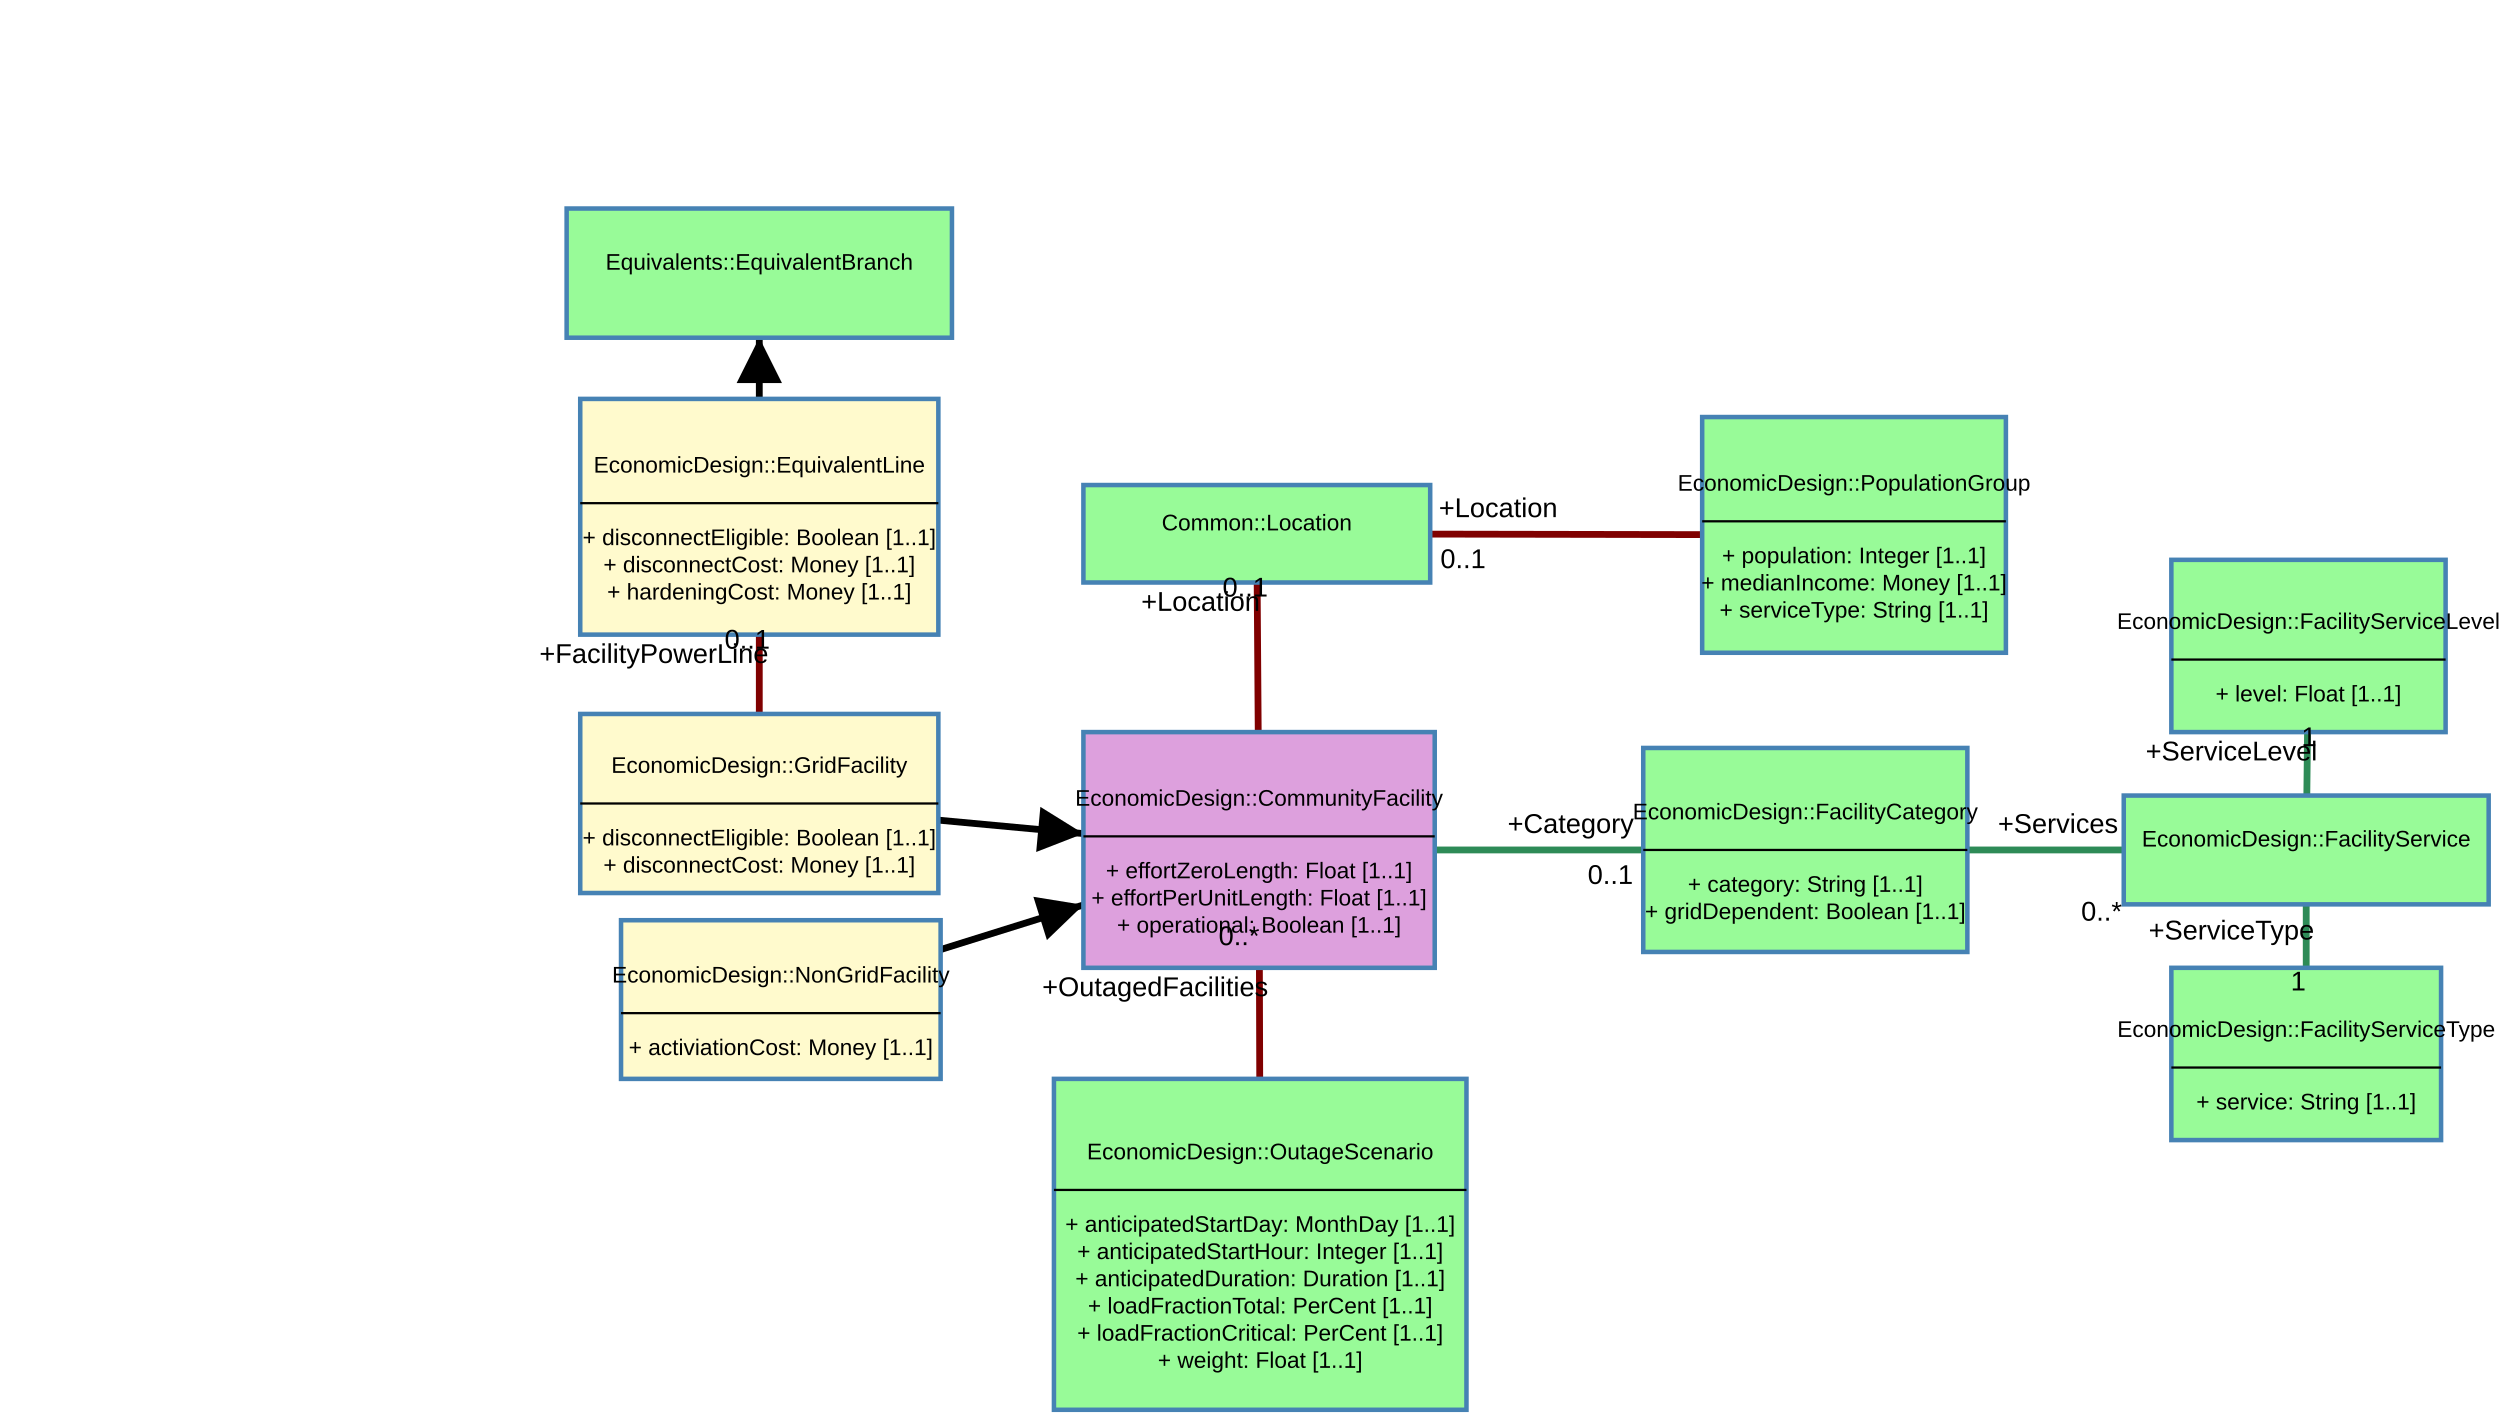
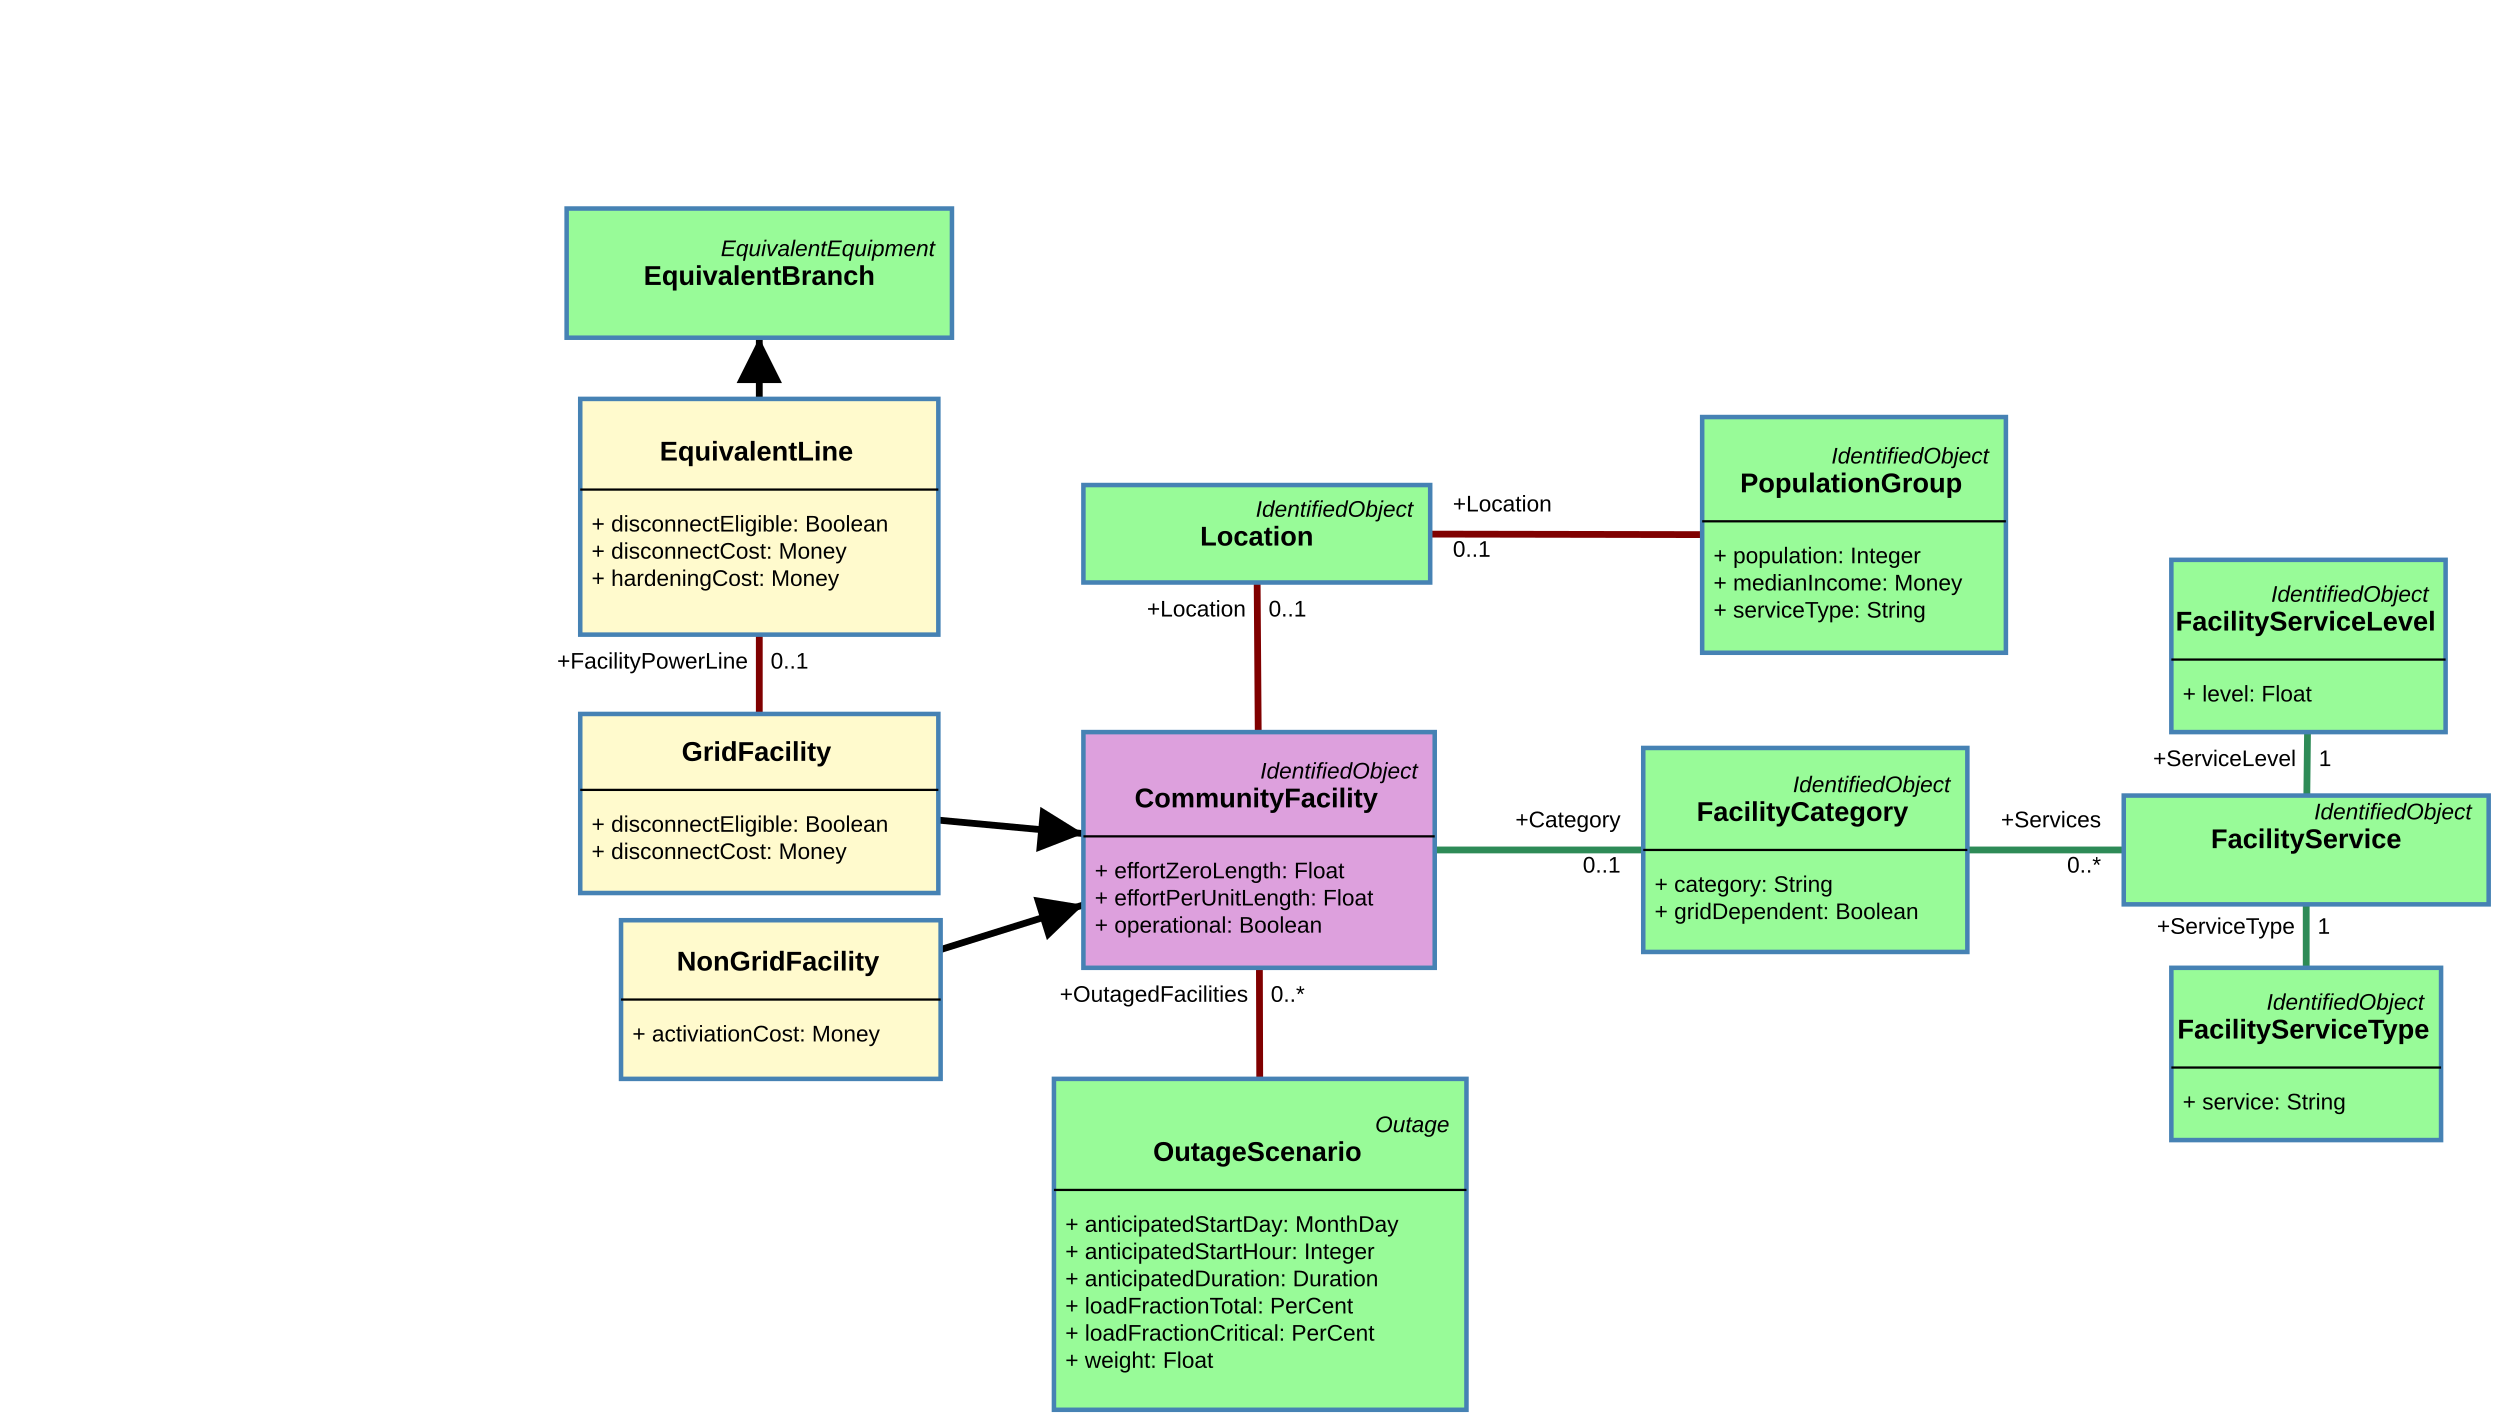
<svg xmlns="http://www.w3.org/2000/svg" width="1103" height="627">
  <g class="zoom-group">
    <defs>
      <marker id="arrowhead" viewBox="-0 -5 10 10" refX="5" refY="0" orient="auto" markerWidth="10" markerHeight="10" xoverflow="visible">
        <path d="M 0,-5 L 10 ,0 L 0,5" fill="black" style="stroke: none;" />
      </marker>
    </defs>
    <line class="link" x1="554.5" y1="235.5" x2="555.5" y2="375" stroke="#800000" stroke-width="3" />
    <line class="link" x1="555.5" y1="375" x2="796.5" y2="375" stroke="#2e8b57" stroke-width="3" />
    <line class="link" x1="335" y1="354.5" x2="555.5" y2="375" stroke="#000000" stroke-width="3" marker-end="url(#arrowhead)" />
    <line class="link" x1="344.5" y1="441" x2="555.5" y2="375" stroke="#000000" stroke-width="3" marker-end="url(#arrowhead)" />
    <line class="link" x1="1017.5" y1="375" x2="796.5" y2="375" stroke="#2e8b57" stroke-width="3" />
    <line class="link" x1="1018.5" y1="285" x2="1017.5" y2="375" stroke="#2e8b57" stroke-width="3" />
    <line class="link" x1="818" y1="236" x2="554.5" y2="235.5" stroke="#800000" stroke-width="3" />
    <line class="link" x1="335" y1="228" x2="335" y2="354.5" stroke="#800000" stroke-width="3" />
    <line class="link" x1="556" y1="549" x2="555.5" y2="375" stroke="#800000" stroke-width="3" />
    <line class="link" x1="1017.5" y1="375" x2="1017.5" y2="465" stroke="#2e8b57" stroke-width="3" />
    <line class="link" x1="335" y1="228" x2="335" y2="120.5" stroke="#000000" stroke-width="3" marker-end="url(#arrowhead)" />
    <line class="arrow" x2="468.043" y2="366.869" x1="335" y1="354.5" stroke="#000000" stroke-width="2" marker-end="url(#arrowhead)" />
    <line class="arrow" x2="468.456" y2="402.227" x1="344.5" y1="441" stroke="#000000" stroke-width="2" marker-end="url(#arrowhead)" />
    <line class="arrow" x2="335" y2="159" x1="335" y1="228" stroke="#000000" stroke-width="2" marker-end="url(#arrowhead)" />
    <g class="draggable" transform="translate(478, 323)">
      <rect class="box" width="155" height="104" style="fill: #dda0dd; stroke: steelblue; stroke-width: 2px; cursor: move;" />
-       <text class="text" x="77.5" y="29" dy=".35em" text-anchor="middle" style="font-family: Arial, sans-serif; fill: black; font-size: 10px; pointer-events: none;">EconomicDesign::CommunityFacility</text>
+       <text x="0" y="0" text-anchor="start" font-size="10px">
+         <tspan x="150" y="17" dy=".35em" text-anchor="end" style="font-family: Arial, sans-serif; font-weight: 400; font-style: italic; fill: black; font-size: 10px; pointer-events: none;">IdentifiedObject</tspan>
+         <tspan x="77.5" y="29" dy=".35em" text-anchor="middle" style="font-family: Arial, sans-serif; font-weight: 700; font-style: normal; fill: black; font-size: 12px; pointer-events: none;">CommunityFacility</tspan>
+         <tspan x="5" y="61" dy=".35em" text-anchor="start" style="font-family: Arial, sans-serif; font-weight: 400; font-style: normal; fill: black; font-size: 10px; pointer-events: none;">+   effortZeroLength: Float</tspan>
+         <tspan x="5" y="73" dy=".35em" text-anchor="start" style="font-family: Arial, sans-serif; font-weight: 400; font-style: normal; fill: black; font-size: 10px; pointer-events: none;">+   effortPerUnitLength: Float</tspan>
+         <tspan x="5" y="85" dy=".35em" text-anchor="start" style="font-family: Arial, sans-serif; font-weight: 400; font-style: normal; fill: black; font-size: 10px; pointer-events: none;">+   operational: Boolean</tspan>
+       </text>
      <line x1="0" x2="155" y1="46" y2="46" stroke="black" stroke-width="1" />
-       <text class="text" x="77.5" y="61" dy=".35em" text-anchor="middle" style="font-family: Arial, sans-serif; fill: black; font-size: 10px; pointer-events: none;">+  effortZeroLength: Float [1..1]</text>
-       <text class="text" x="77.5" y="73" dy=".35em" text-anchor="middle" style="font-family: Arial, sans-serif; fill: black; font-size: 10px; pointer-events: none;">+  effortPerUnitLength: Float [1..1]</text>
-       <text class="text" x="77.5" y="85" dy=".35em" text-anchor="middle" style="font-family: Arial, sans-serif; fill: black; font-size: 10px; pointer-events: none;">+  operational: Boolean [1..1]</text>
    </g>
    <g class="draggable" transform="translate(478, 214)">
      <rect class="box" width="153" height="43" style="fill: #98fb98; stroke: steelblue; stroke-width: 2px; cursor: move;" />
-       <text class="text" x="76.5" y="16.5" dy=".35em" text-anchor="middle" style="font-family: Arial, sans-serif; fill: black; font-size: 10px; pointer-events: none;">Common::Location</text>
+       <text x="0" y="0" text-anchor="start" font-size="10px">
+         <tspan x="148" y="10.5" dy=".35em" text-anchor="end" style="font-family: Arial, sans-serif; font-weight: 400; font-style: italic; fill: black; font-size: 10px; pointer-events: none;">IdentifiedObject</tspan>
+         <tspan x="76.5" y="22.5" dy=".35em" text-anchor="middle" style="font-family: Arial, sans-serif; font-weight: 700; font-style: normal; fill: black; font-size: 12px; pointer-events: none;">Location</tspan>
+       </text>
    </g>
    <g class="draggable" transform="translate(725, 330)">
      <rect class="box" width="143" height="90" style="fill: #98fb98; stroke: steelblue; stroke-width: 2px; cursor: move;" />
-       <text class="text" x="71.5" y="28" dy=".35em" text-anchor="middle" style="font-family: Arial, sans-serif; fill: black; font-size: 10px; pointer-events: none;">EconomicDesign::FacilityCategory</text>
+       <text x="0" y="0" text-anchor="start" font-size="10px">
+         <tspan x="138" y="16" dy=".35em" text-anchor="end" style="font-family: Arial, sans-serif; font-weight: 400; font-style: italic; fill: black; font-size: 10px; pointer-events: none;">IdentifiedObject</tspan>
+         <tspan x="71.5" y="28" dy=".35em" text-anchor="middle" style="font-family: Arial, sans-serif; font-weight: 700; font-style: normal; fill: black; font-size: 12px; pointer-events: none;">FacilityCategory</tspan>
+         <tspan x="5" y="60" dy=".35em" text-anchor="start" style="font-family: Arial, sans-serif; font-weight: 400; font-style: normal; fill: black; font-size: 10px; pointer-events: none;">+   category: String</tspan>
+         <tspan x="5" y="72" dy=".35em" text-anchor="start" style="font-family: Arial, sans-serif; font-weight: 400; font-style: normal; fill: black; font-size: 10px; pointer-events: none;">+   gridDependent: Boolean</tspan>
+       </text>
      <line x1="0" x2="143" y1="45" y2="45" stroke="black" stroke-width="1" />
-       <text class="text" x="71.5" y="60" dy=".35em" text-anchor="middle" style="font-family: Arial, sans-serif; fill: black; font-size: 10px; pointer-events: none;">+  category: String [1..1]</text>
-       <text class="text" x="71.5" y="72" dy=".35em" text-anchor="middle" style="font-family: Arial, sans-serif; fill: black; font-size: 10px; pointer-events: none;">+  gridDependent: Boolean [1..1]</text>
    </g>
    <g class="draggable" transform="translate(256, 315)">
      <rect class="box" width="158" height="79" style="fill: #fffacd; stroke: steelblue; stroke-width: 2px; cursor: move;" />
-       <text class="text" x="79" y="22.5" dy=".35em" text-anchor="middle" style="font-family: Arial, sans-serif; fill: black; font-size: 10px; pointer-events: none;">EconomicDesign::GridFacility</text>
-       <line x1="0" x2="158" y1="39.5" y2="39.5" stroke="black" stroke-width="1" />
-       <text class="text" x="79" y="54.5" dy=".35em" text-anchor="middle" style="font-family: Arial, sans-serif; fill: black; font-size: 10px; pointer-events: none;">+  disconnectEligible: Boolean [1..1]</text>
-       <text class="text" x="79" y="66.5" dy=".35em" text-anchor="middle" style="font-family: Arial, sans-serif; fill: black; font-size: 10px; pointer-events: none;">+  disconnectCost: Money [1..1]</text>
+       <text x="0" y="0" text-anchor="start" font-size="10px">
+         <tspan x="79" y="16.5" dy=".35em" text-anchor="middle" style="font-family: Arial, sans-serif; font-weight: 700; font-style: normal; fill: black; font-size: 12px; pointer-events: none;">GridFacility</tspan>
+         <tspan x="5" y="48.5" dy=".35em" text-anchor="start" style="font-family: Arial, sans-serif; font-weight: 400; font-style: normal; fill: black; font-size: 10px; pointer-events: none;">+   disconnectEligible: Boolean</tspan>
+         <tspan x="5" y="60.5" dy=".35em" text-anchor="start" style="font-family: Arial, sans-serif; font-weight: 400; font-style: normal; fill: black; font-size: 10px; pointer-events: none;">+   disconnectCost: Money</tspan>
+       </text>
+       <line x1="0" x2="158" y1="33.5" y2="33.5" stroke="black" stroke-width="1" />
    </g>
    <g class="draggable" transform="translate(274, 406)">
      <rect class="box" width="141" height="70" style="fill: #fffacd; stroke: steelblue; stroke-width: 2px; cursor: move;" />
-       <text class="text" x="70.5" y="24" dy=".35em" text-anchor="middle" style="font-family: Arial, sans-serif; fill: black; font-size: 10px; pointer-events: none;">EconomicDesign::NonGridFacility</text>
-       <line x1="0" x2="141" y1="41" y2="41" stroke="black" stroke-width="1" />
-       <text class="text" x="70.5" y="56" dy=".35em" text-anchor="middle" style="font-family: Arial, sans-serif; fill: black; font-size: 10px; pointer-events: none;">+  activiationCost: Money [1..1]</text>
+       <text x="0" y="0" text-anchor="start" font-size="10px">
+         <tspan x="70.5" y="18" dy=".35em" text-anchor="middle" style="font-family: Arial, sans-serif; font-weight: 700; font-style: normal; fill: black; font-size: 12px; pointer-events: none;">NonGridFacility</tspan>
+         <tspan x="5" y="50" dy=".35em" text-anchor="start" style="font-family: Arial, sans-serif; font-weight: 400; font-style: normal; fill: black; font-size: 10px; pointer-events: none;">+   activiationCost: Money</tspan>
+       </text>
+       <line x1="0" x2="141" y1="35" y2="35" stroke="black" stroke-width="1" />
    </g>
    <g class="draggable" transform="translate(937, 351)">
      <rect class="box" width="161" height="48" style="fill: #98fb98; stroke: steelblue; stroke-width: 2px; cursor: move;" />
-       <text class="text" x="80.5" y="19" dy=".35em" text-anchor="middle" style="font-family: Arial, sans-serif; fill: black; font-size: 10px; pointer-events: none;">EconomicDesign::FacilityService</text>
+       <text x="0" y="0" text-anchor="start" font-size="10px">
+         <tspan x="156" y="7" dy=".35em" text-anchor="end" style="font-family: Arial, sans-serif; font-weight: 400; font-style: italic; fill: black; font-size: 10px; pointer-events: none;">IdentifiedObject</tspan>
+         <tspan x="80.5" y="19" dy=".35em" text-anchor="middle" style="font-family: Arial, sans-serif; font-weight: 700; font-style: normal; fill: black; font-size: 12px; pointer-events: none;">FacilityService</tspan>
+       </text>
    </g>
    <g class="draggable" transform="translate(958, 247)">
      <rect class="box" width="121" height="76" style="fill: #98fb98; stroke: steelblue; stroke-width: 2px; cursor: move;" />
-       <text class="text" x="60.5" y="27" dy=".35em" text-anchor="middle" style="font-family: Arial, sans-serif; fill: black; font-size: 10px; pointer-events: none;">EconomicDesign::FacilityServiceLevel</text>
+       <text x="0" y="0" text-anchor="start" font-size="10px">
+         <tspan x="116" y="15" dy=".35em" text-anchor="end" style="font-family: Arial, sans-serif; font-weight: 400; font-style: italic; fill: black; font-size: 10px; pointer-events: none;">IdentifiedObject</tspan>
+         <tspan x="60.5" y="27" dy=".35em" text-anchor="middle" style="font-family: Arial, sans-serif; font-weight: 700; font-style: normal; fill: black; font-size: 12px; pointer-events: none;">FacilityServiceLevel</tspan>
+         <tspan x="5" y="59" dy=".35em" text-anchor="start" style="font-family: Arial, sans-serif; font-weight: 400; font-style: normal; fill: black; font-size: 10px; pointer-events: none;">+   level: Float</tspan>
+       </text>
      <line x1="0" x2="121" y1="44" y2="44" stroke="black" stroke-width="1" />
-       <text class="text" x="60.5" y="59" dy=".35em" text-anchor="middle" style="font-family: Arial, sans-serif; fill: black; font-size: 10px; pointer-events: none;">+  level: Float [1..1]</text>
    </g>
    <g class="draggable" transform="translate(751, 184)">
      <rect class="box" width="134" height="104" style="fill: #98fb98; stroke: steelblue; stroke-width: 2px; cursor: move;" />
-       <text class="text" x="67" y="29" dy=".35em" text-anchor="middle" style="font-family: Arial, sans-serif; fill: black; font-size: 10px; pointer-events: none;">EconomicDesign::PopulationGroup</text>
+       <text x="0" y="0" text-anchor="start" font-size="10px">
+         <tspan x="129" y="17" dy=".35em" text-anchor="end" style="font-family: Arial, sans-serif; font-weight: 400; font-style: italic; fill: black; font-size: 10px; pointer-events: none;">IdentifiedObject</tspan>
+         <tspan x="67" y="29" dy=".35em" text-anchor="middle" style="font-family: Arial, sans-serif; font-weight: 700; font-style: normal; fill: black; font-size: 12px; pointer-events: none;">PopulationGroup</tspan>
+         <tspan x="5" y="61" dy=".35em" text-anchor="start" style="font-family: Arial, sans-serif; font-weight: 400; font-style: normal; fill: black; font-size: 10px; pointer-events: none;">+   population: Integer</tspan>
+         <tspan x="5" y="73" dy=".35em" text-anchor="start" style="font-family: Arial, sans-serif; font-weight: 400; font-style: normal; fill: black; font-size: 10px; pointer-events: none;">+   medianIncome: Money</tspan>
+         <tspan x="5" y="85" dy=".35em" text-anchor="start" style="font-family: Arial, sans-serif; font-weight: 400; font-style: normal; fill: black; font-size: 10px; pointer-events: none;">+   serviceType: String</tspan>
+       </text>
      <line x1="0" x2="134" y1="46" y2="46" stroke="black" stroke-width="1" />
-       <text class="text" x="67" y="61" dy=".35em" text-anchor="middle" style="font-family: Arial, sans-serif; fill: black; font-size: 10px; pointer-events: none;">+  population: Integer [1..1]</text>
-       <text class="text" x="67" y="73" dy=".35em" text-anchor="middle" style="font-family: Arial, sans-serif; fill: black; font-size: 10px; pointer-events: none;">+  medianIncome: Money [1..1]</text>
-       <text class="text" x="67" y="85" dy=".35em" text-anchor="middle" style="font-family: Arial, sans-serif; fill: black; font-size: 10px; pointer-events: none;">+  serviceType: String [1..1]</text>
    </g>
    <g class="draggable" transform="translate(256, 176)">
      <rect class="box" width="158" height="104" style="fill: #fffacd; stroke: steelblue; stroke-width: 2px; cursor: move;" />
-       <text class="text" x="79" y="29" dy=".35em" text-anchor="middle" style="font-family: Arial, sans-serif; fill: black; font-size: 10px; pointer-events: none;">EconomicDesign::EquivalentLine</text>
-       <line x1="0" x2="158" y1="46" y2="46" stroke="black" stroke-width="1" />
-       <text class="text" x="79" y="61" dy=".35em" text-anchor="middle" style="font-family: Arial, sans-serif; fill: black; font-size: 10px; pointer-events: none;">+  disconnectEligible: Boolean [1..1]</text>
-       <text class="text" x="79" y="73" dy=".35em" text-anchor="middle" style="font-family: Arial, sans-serif; fill: black; font-size: 10px; pointer-events: none;">+  disconnectCost: Money [1..1]</text>
-       <text class="text" x="79" y="85" dy=".35em" text-anchor="middle" style="font-family: Arial, sans-serif; fill: black; font-size: 10px; pointer-events: none;">+  hardeningCost: Money [1..1]</text>
+       <text x="0" y="0" text-anchor="start" font-size="10px">
+         <tspan x="79" y="23" dy=".35em" text-anchor="middle" style="font-family: Arial, sans-serif; font-weight: 700; font-style: normal; fill: black; font-size: 12px; pointer-events: none;">EquivalentLine</tspan>
+         <tspan x="5" y="55" dy=".35em" text-anchor="start" style="font-family: Arial, sans-serif; font-weight: 400; font-style: normal; fill: black; font-size: 10px; pointer-events: none;">+   disconnectEligible: Boolean</tspan>
+         <tspan x="5" y="67" dy=".35em" text-anchor="start" style="font-family: Arial, sans-serif; font-weight: 400; font-style: normal; fill: black; font-size: 10px; pointer-events: none;">+   disconnectCost: Money</tspan>
+         <tspan x="5" y="79" dy=".35em" text-anchor="start" style="font-family: Arial, sans-serif; font-weight: 400; font-style: normal; fill: black; font-size: 10px; pointer-events: none;">+   hardeningCost: Money</tspan>
+       </text>
+       <line x1="0" x2="158" y1="40" y2="40" stroke="black" stroke-width="1" />
    </g>
    <g class="draggable" transform="translate(465, 476)">
      <rect class="box" width="182" height="146" style="fill: #98fb98; stroke: steelblue; stroke-width: 2px; cursor: move;" />
-       <text class="text" x="91" y="32" dy=".35em" text-anchor="middle" style="font-family: Arial, sans-serif; fill: black; font-size: 10px; pointer-events: none;">EconomicDesign::OutageScenario</text>
+       <text x="0" y="0" text-anchor="start" font-size="10px">
+         <tspan x="177" y="20" dy=".35em" text-anchor="end" style="font-family: Arial, sans-serif; font-weight: 400; font-style: italic; fill: black; font-size: 10px; pointer-events: none;">Outage</tspan>
+         <tspan x="91" y="32" dy=".35em" text-anchor="middle" style="font-family: Arial, sans-serif; font-weight: 700; font-style: normal; fill: black; font-size: 12px; pointer-events: none;">OutageScenario</tspan>
+         <tspan x="5" y="64" dy=".35em" text-anchor="start" style="font-family: Arial, sans-serif; font-weight: 400; font-style: normal; fill: black; font-size: 10px; pointer-events: none;">+   anticipatedStartDay: MonthDay</tspan>
+         <tspan x="5" y="76" dy=".35em" text-anchor="start" style="font-family: Arial, sans-serif; font-weight: 400; font-style: normal; fill: black; font-size: 10px; pointer-events: none;">+   anticipatedStartHour: Integer</tspan>
+         <tspan x="5" y="88" dy=".35em" text-anchor="start" style="font-family: Arial, sans-serif; font-weight: 400; font-style: normal; fill: black; font-size: 10px; pointer-events: none;">+   anticipatedDuration: Duration</tspan>
+         <tspan x="5" y="100" dy=".35em" text-anchor="start" style="font-family: Arial, sans-serif; font-weight: 400; font-style: normal; fill: black; font-size: 10px; pointer-events: none;">+   loadFractionTotal: PerCent</tspan>
+         <tspan x="5" y="112" dy=".35em" text-anchor="start" style="font-family: Arial, sans-serif; font-weight: 400; font-style: normal; fill: black; font-size: 10px; pointer-events: none;">+   loadFractionCritical: PerCent</tspan>
+         <tspan x="5" y="124" dy=".35em" text-anchor="start" style="font-family: Arial, sans-serif; font-weight: 400; font-style: normal; fill: black; font-size: 10px; pointer-events: none;">+   weight: Float</tspan>
+       </text>
      <line x1="0" x2="182" y1="49" y2="49" stroke="black" stroke-width="1" />
-       <text class="text" x="91" y="64" dy=".35em" text-anchor="middle" style="font-family: Arial, sans-serif; fill: black; font-size: 10px; pointer-events: none;">+  anticipatedStartDay: MonthDay [1..1]</text>
-       <text class="text" x="91" y="76" dy=".35em" text-anchor="middle" style="font-family: Arial, sans-serif; fill: black; font-size: 10px; pointer-events: none;">+  anticipatedStartHour: Integer [1..1]</text>
-       <text class="text" x="91" y="88" dy=".35em" text-anchor="middle" style="font-family: Arial, sans-serif; fill: black; font-size: 10px; pointer-events: none;">+  anticipatedDuration: Duration [1..1]</text>
-       <text class="text" x="91" y="100" dy=".35em" text-anchor="middle" style="font-family: Arial, sans-serif; fill: black; font-size: 10px; pointer-events: none;">+  loadFractionTotal: PerCent [1..1]</text>
-       <text class="text" x="91" y="112" dy=".35em" text-anchor="middle" style="font-family: Arial, sans-serif; fill: black; font-size: 10px; pointer-events: none;">+  loadFractionCritical: PerCent [1..1]</text>
-       <text class="text" x="91" y="124" dy=".35em" text-anchor="middle" style="font-family: Arial, sans-serif; fill: black; font-size: 10px; pointer-events: none;">+  weight: Float [1..1]</text>
    </g>
    <g class="draggable" transform="translate(958, 427)">
      <rect class="box" width="119" height="76" style="fill: #98fb98; stroke: steelblue; stroke-width: 2px; cursor: move;" />
-       <text class="text" x="59.5" y="27" dy=".35em" text-anchor="middle" style="font-family: Arial, sans-serif; fill: black; font-size: 10px; pointer-events: none;">EconomicDesign::FacilityServiceType</text>
+       <text x="0" y="0" text-anchor="start" font-size="10px">
+         <tspan x="114" y="15" dy=".35em" text-anchor="end" style="font-family: Arial, sans-serif; font-weight: 400; font-style: italic; fill: black; font-size: 10px; pointer-events: none;">IdentifiedObject</tspan>
+         <tspan x="59.5" y="27" dy=".35em" text-anchor="middle" style="font-family: Arial, sans-serif; font-weight: 700; font-style: normal; fill: black; font-size: 12px; pointer-events: none;">FacilityServiceType</tspan>
+         <tspan x="5" y="59" dy=".35em" text-anchor="start" style="font-family: Arial, sans-serif; font-weight: 400; font-style: normal; fill: black; font-size: 10px; pointer-events: none;">+   service: String</tspan>
+       </text>
      <line x1="0" x2="119" y1="44" y2="44" stroke="black" stroke-width="1" />
-       <text class="text" x="59.5" y="59" dy=".35em" text-anchor="middle" style="font-family: Arial, sans-serif; fill: black; font-size: 10px; pointer-events: none;">+  service: String [1..1]</text>
    </g>
    <g class="draggable" transform="translate(250, 92)">
      <rect class="box" width="170" height="57" style="fill: #98fb98; stroke: steelblue; stroke-width: 2px; cursor: move;" />
-       <text class="text" x="85" y="23.5" dy=".35em" text-anchor="middle" style="font-family: Arial, sans-serif; fill: black; font-size: 10px; pointer-events: none;">Equivalents::EquivalentBranch</text>
+       <text x="0" y="0" text-anchor="start" font-size="10px">
+         <tspan x="165" y="17.5" dy=".35em" text-anchor="end" style="font-family: Arial, sans-serif; font-weight: 400; font-style: italic; fill: black; font-size: 10px; pointer-events: none;">EquivalentEquipment</tspan>
+         <tspan x="85" y="29.5" dy=".35em" text-anchor="middle" style="font-family: Arial, sans-serif; font-weight: 700; font-style: normal; fill: black; font-size: 12px; pointer-events: none;">EquivalentBranch</tspan>
+       </text>
    </g>
-     <text class="link-text-start-top" x="529.69" y="269.5" text-anchor="middle" style="font-family: Arial, sans-serif; font-size: 12px; fill: black;">+Location</text>
-     <text class="link-text-start-top" x="665.5" y="367.5" text-anchor="middle" style="font-family: Arial, sans-serif; font-size: 12px; fill: black;" />
-     <text class="link-text-start-top" x="418.979" y="362.308" text-anchor="middle" style="font-family: Arial, sans-serif; font-size: 12px; fill: black;" />
-     <text class="link-text-start-top" x="419.772" y="417.455" text-anchor="middle" style="font-family: Arial, sans-serif; font-size: 12px; fill: black;" />
-     <text class="link-text-start-top" x="908" y="367.5" text-anchor="middle" style="font-family: Arial, sans-serif; font-size: 12px; fill: black;">+Services</text>
-     <text class="link-text-start-top" x="984.522" y="335.5" text-anchor="middle" style="font-family: Arial, sans-serif; font-size: 12px; fill: black;">+ServiceLevel</text>
-     <text class="link-text-start-top" x="696" y="228.363" text-anchor="middle" style="font-family: Arial, sans-serif; font-size: 12px; fill: black;" />
-     <text class="link-text-start-top" x="288.5" y="292.5" text-anchor="middle" style="font-family: Arial, sans-serif; font-size: 12px; fill: black;">+FacilityPowerLine</text>
-     <text class="link-text-start-top" x="508.776" y="463.5" text-anchor="middle" style="font-family: Arial, sans-serif; font-size: 12px; fill: black;" />
-     <text class="link-text-start-top" x="991.5" y="411.5" text-anchor="middle" style="font-family: Arial, sans-serif; font-size: 12px; fill: black;" />
-     <text class="link-text-start-top" x="335" y="171" text-anchor="middle" style="font-family: Arial, sans-serif; font-size: 12px; fill: black;" />
-     <text class="link-text-start-btm" x="545.19" y="247" dx="0.35em" dy="1.35em" text-anchor="middle" style="font-family: Arial, sans-serif; font-size: 12px; fill: black;">0..1</text>
-     <text class="link-text-start-btm" x="649" y="390" dx="0.35em" dy="1.35em" text-anchor="middle" style="font-family: Arial, sans-serif; font-size: 12px; fill: black;" />
-     <text class="link-text-start-btm" x="418.979" y="362.308" dx="0.35em" dy="1.35em" text-anchor="middle" style="font-family: Arial, sans-serif; font-size: 12px; fill: black;" />
-     <text class="link-text-start-btm" x="419.772" y="417.455" dx="0.35em" dy="1.35em" text-anchor="middle" style="font-family: Arial, sans-serif; font-size: 12px; fill: black;" />
-     <text class="link-text-start-btm" x="923" y="390" dx="0.35em" dy="1.35em" text-anchor="middle" style="font-family: Arial, sans-serif; font-size: 12px; fill: black;">0..*</text>
-     <text class="link-text-start-btm" x="1014.522" y="313" dx="0.35em" dy="1.35em" text-anchor="middle" style="font-family: Arial, sans-serif; font-size: 12px; fill: black;">1</text>
-     <text class="link-text-start-btm" x="735" y="250.863" dx="0.35em" dy="1.35em" text-anchor="middle" style="font-family: Arial, sans-serif; font-size: 12px; fill: black;" />
-     <text class="link-text-start-btm" x="325.5" y="270" dx="0.35em" dy="1.35em" text-anchor="middle" style="font-family: Arial, sans-serif; font-size: 12px; fill: black;">0..1</text>
-     <text class="link-text-start-btm" x="544.776" y="486" dx="0.35em" dy="1.35em" text-anchor="middle" style="font-family: Arial, sans-serif; font-size: 12px; fill: black;" />
-     <text class="link-text-start-btm" x="1006.5" y="389" dx="0.35em" dy="1.35em" text-anchor="middle" style="font-family: Arial, sans-serif; font-size: 12px; fill: black;" />
-     <text class="link-text-start-btm" x="335" y="171" dx="0.35em" dy="1.35em" text-anchor="middle" style="font-family: Arial, sans-serif; font-size: 12px; fill: black;" />
-     <text class="link-text-end-top" x="527.591" y="310.5" text-anchor="middle" style="font-family: Arial, sans-serif; font-size: 12px; fill: black;" />
-     <text class="link-text-end-top" x="693" y="367.5" text-anchor="middle" style="font-family: Arial, sans-serif; font-size: 12px; fill: black;">+Category</text>
-     <text class="link-text-end-top" x="473.021" y="367.332" text-anchor="middle" style="font-family: Arial, sans-serif; font-size: 12px; fill: black;" />
-     <text class="link-text-end-top" x="473.228" y="400.734" text-anchor="middle" style="font-family: Arial, sans-serif; font-size: 12px; fill: black;" />
-     <text class="link-text-end-top" x="905.5" y="367.5" text-anchor="middle" style="font-family: Arial, sans-serif; font-size: 12px; fill: black;" />
-     <text class="link-text-end-top" x="991.822" y="338.5" text-anchor="middle" style="font-family: Arial, sans-serif; font-size: 12px; fill: black;" />
-     <text class="link-text-end-top" x="661" y="228.155" text-anchor="middle" style="font-family: Arial, sans-serif; font-size: 12px; fill: black;">+Location</text>
-     <text class="link-text-end-top" x="297" y="302.5" text-anchor="middle" style="font-family: Arial, sans-serif; font-size: 12px; fill: black;" />
-     <text class="link-text-end-top" x="509.664" y="439.5" text-anchor="middle" style="font-family: Arial, sans-serif; font-size: 12px; fill: black;">+OutagedFacilities</text>
-     <text class="link-text-end-top" x="984.5" y="414.5" text-anchor="middle" style="font-family: Arial, sans-serif; font-size: 12px; fill: black;">+ServiceType</text>
-     <text class="link-text-end-top" x="335" y="154" text-anchor="middle" style="font-family: Arial, sans-serif; font-size: 12px; fill: black;" />
-     <text class="link-text-end-btm" x="544.091" y="333" text-anchor="middle" style="font-family: Arial, sans-serif; font-size: 12px; fill: black;" />
-     <text class="link-text-end-btm" x="710.5" y="390" text-anchor="middle" style="font-family: Arial, sans-serif; font-size: 12px; fill: black;">0..1</text>
-     <text class="link-text-end-btm" x="473.021" y="367.332" text-anchor="middle" style="font-family: Arial, sans-serif; font-size: 12px; fill: black;" />
-     <text class="link-text-end-btm" x="473.228" y="400.734" text-anchor="middle" style="font-family: Arial, sans-serif; font-size: 12px; fill: black;" />
-     <text class="link-text-end-btm" x="884" y="390" text-anchor="middle" style="font-family: Arial, sans-serif; font-size: 12px; fill: black;" />
-     <text class="link-text-end-btm" x="1006.822" y="361" text-anchor="middle" style="font-family: Arial, sans-serif; font-size: 12px; fill: black;" />
-     <text class="link-text-end-btm" x="645.5" y="250.655" text-anchor="middle" style="font-family: Arial, sans-serif; font-size: 12px; fill: black;">0..1</text>
-     <text class="link-text-end-btm" x="324" y="325" text-anchor="middle" style="font-family: Arial, sans-serif; font-size: 12px; fill: black;" />
-     <text class="link-text-end-btm" x="546.664" y="417" text-anchor="middle" style="font-family: Arial, sans-serif; font-size: 12px; fill: black;">0..*</text>
-     <text class="link-text-end-btm" x="1014" y="437" text-anchor="middle" style="font-family: Arial, sans-serif; font-size: 12px; fill: black;">1</text>
-     <text class="link-text-end-btm" x="335" y="154" text-anchor="middle" style="font-family: Arial, sans-serif; font-size: 12px; fill: black;" />
+     <text class="link-text-start-top" x="549.69" y="262" text-anchor="end" dy="1em" style="font-family: Arial, sans-serif; font-size: 10px; fill: black;">+Location</text>
+     <text class="link-text-start-top" x="643" y="375" text-anchor="start" dy="-1em" style="font-family: Arial, sans-serif; font-size: 10px; fill: black;" />
+     <text class="link-text-start-top" x="423.979" y="362.308" text-anchor="start" dy="-1em" style="font-family: Arial, sans-serif; font-size: 10px; fill: black;" />
+     <text class="link-text-start-top" x="424.772" y="417.455" text-anchor="start" dy="-1em" style="font-family: Arial, sans-serif; font-size: 10px; fill: black;" />
+     <text class="link-text-start-top" x="927" y="375" text-anchor="end" dy="-1em" style="font-family: Arial, sans-serif; font-size: 10px; fill: black;">+Services</text>
+     <text class="link-text-start-top" x="1013.022" y="328" text-anchor="end" dy="1em" style="font-family: Arial, sans-serif; font-size: 10px; fill: black;">+ServiceLevel</text>
+     <text class="link-text-start-top" x="741" y="235.863" text-anchor="end" dy="-1em" style="font-family: Arial, sans-serif; font-size: 10px; fill: black;" />
+     <text class="link-text-start-top" x="330" y="285" text-anchor="end" dy="1em" style="font-family: Arial, sans-serif; font-size: 10px; fill: black;">+FacilityPowerLine</text>
+     <text class="link-text-start-top" x="550.776" y="471" text-anchor="end" dy="-1em" style="font-family: Arial, sans-serif; font-size: 10px; fill: black;" />
+     <text class="link-text-start-top" x="1012.5" y="404" text-anchor="end" dy="1em" style="font-family: Arial, sans-serif; font-size: 10px; fill: black;" />
+     <text class="link-text-start-top" x="330" y="171" text-anchor="end" dy="-1em" style="font-family: Arial, sans-serif; font-size: 10px; fill: black;" />
+     <text class="link-text-start-btm" x="559.69" y="262" dy="1em" text-anchor="start" style="font-family: Arial, sans-serif; font-size: 10px; fill: black;">0..1</text>
+     <text class="link-text-start-btm" x="643" y="375" dy="1em" text-anchor="start" style="font-family: Arial, sans-serif; font-size: 10px; fill: black;" />
+     <text class="link-text-start-btm" x="423.979" y="362.308" dy="1em" text-anchor="start" style="font-family: Arial, sans-serif; font-size: 10px; fill: black;" />
+     <text class="link-text-start-btm" x="424.772" y="417.455" dy="1em" text-anchor="start" style="font-family: Arial, sans-serif; font-size: 10px; fill: black;" />
+     <text class="link-text-start-btm" x="927" y="375" dy="1em" text-anchor="end" style="font-family: Arial, sans-serif; font-size: 10px; fill: black;">0..*</text>
+     <text class="link-text-start-btm" x="1023.022" y="328" dy="1em" text-anchor="start" style="font-family: Arial, sans-serif; font-size: 10px; fill: black;">1</text>
+     <text class="link-text-start-btm" x="741" y="235.863" dy="1em" text-anchor="end" style="font-family: Arial, sans-serif; font-size: 10px; fill: black;" />
+     <text class="link-text-start-btm" x="340" y="285" dy="1em" text-anchor="start" style="font-family: Arial, sans-serif; font-size: 10px; fill: black;">0..1</text>
+     <text class="link-text-start-btm" x="560.776" y="471" dy="-1em" text-anchor="start" style="font-family: Arial, sans-serif; font-size: 10px; fill: black;" />
+     <text class="link-text-start-btm" x="1022.5" y="404" dy="1em" text-anchor="start" style="font-family: Arial, sans-serif; font-size: 10px; fill: black;" />
+     <text class="link-text-start-btm" x="340" y="171" dy="-1em" text-anchor="start" style="font-family: Arial, sans-serif; font-size: 10px; fill: black;" />
+     <text class="link-text-end-top" x="550.091" y="318" dy="-1em" text-anchor="end" style="font-family: Arial, sans-serif; font-size: 10px; fill: black;" />
+     <text class="link-text-end-top" x="715" y="375" dy="-1em" text-anchor="end" style="font-family: Arial, sans-serif; font-size: 10px; fill: black;">+Category</text>
+     <text class="link-text-end-top" x="468.021" y="367.332" dy="-1em" text-anchor="end" style="font-family: Arial, sans-serif; font-size: 10px; fill: black;" />
+     <text class="link-text-end-top" x="468.228" y="400.734" dy="-1em" text-anchor="end" style="font-family: Arial, sans-serif; font-size: 10px; fill: black;" />
+     <text class="link-text-end-top" x="878" y="375" dy="-1em" text-anchor="start" style="font-family: Arial, sans-serif; font-size: 10px; fill: black;" />
+     <text class="link-text-end-top" x="1012.822" y="346" dy="-1em" text-anchor="end" style="font-family: Arial, sans-serif; font-size: 10px; fill: black;" />
+     <text class="link-text-end-top" x="641" y="235.655" dy="-1em" text-anchor="start" style="font-family: Arial, sans-serif; font-size: 10px; fill: black;">+Location</text>
+     <text class="link-text-end-top" x="330" y="310" dy="-1em" text-anchor="end" style="font-family: Arial, sans-serif; font-size: 10px; fill: black;" />
+     <text class="link-text-end-top" x="550.664" y="432" dy="1em" text-anchor="end" style="font-family: Arial, sans-serif; font-size: 10px; fill: black;">+OutagedFacilities</text>
+     <text class="link-text-end-top" x="1012.5" y="422" dy="-1em" text-anchor="end" style="font-family: Arial, sans-serif; font-size: 10px; fill: black;">+ServiceType</text>
+     <text class="link-text-end-top" x="330" y="154" dy="1em" text-anchor="end" style="font-family: Arial, sans-serif; font-size: 10px; fill: black;" />
+     <text class="link-text-end-btm" x="560.091" y="318" dy="-1em" text-anchor="start" style="font-family: Arial, sans-serif; font-size: 10px; fill: black;" />
+     <text class="link-text-end-btm" x="715" y="375" dy="1em" text-anchor="end" style="font-family: Arial, sans-serif; font-size: 10px; fill: black;">0..1</text>
+     <text class="link-text-end-btm" x="468.021" y="367.332" dy="1em" text-anchor="end" style="font-family: Arial, sans-serif; font-size: 10px; fill: black;" />
+     <text class="link-text-end-btm" x="468.228" y="400.734" dy="1em" text-anchor="end" style="font-family: Arial, sans-serif; font-size: 10px; fill: black;" />
+     <text class="link-text-end-btm" x="878" y="375" dy="1em" text-anchor="start" style="font-family: Arial, sans-serif; font-size: 10px; fill: black;" />
+     <text class="link-text-end-btm" x="1022.822" y="346" dy="-1em" text-anchor="start" style="font-family: Arial, sans-serif; font-size: 10px; fill: black;" />
+     <text class="link-text-end-btm" x="641" y="235.655" dy="1em" text-anchor="start" style="font-family: Arial, sans-serif; font-size: 10px; fill: black;">0..1</text>
+     <text class="link-text-end-btm" x="340" y="310" dy="-1em" text-anchor="start" style="font-family: Arial, sans-serif; font-size: 10px; fill: black;" />
+     <text class="link-text-end-btm" x="560.664" y="432" dy="1em" text-anchor="start" style="font-family: Arial, sans-serif; font-size: 10px; fill: black;">0..*</text>
+     <text class="link-text-end-btm" x="1022.5" y="422" dy="-1em" text-anchor="start" style="font-family: Arial, sans-serif; font-size: 10px; fill: black;">1</text>
+     <text class="link-text-end-btm" x="340" y="154" dy="1em" text-anchor="start" style="font-family: Arial, sans-serif; font-size: 10px; fill: black;" />
  </g>
</svg>
